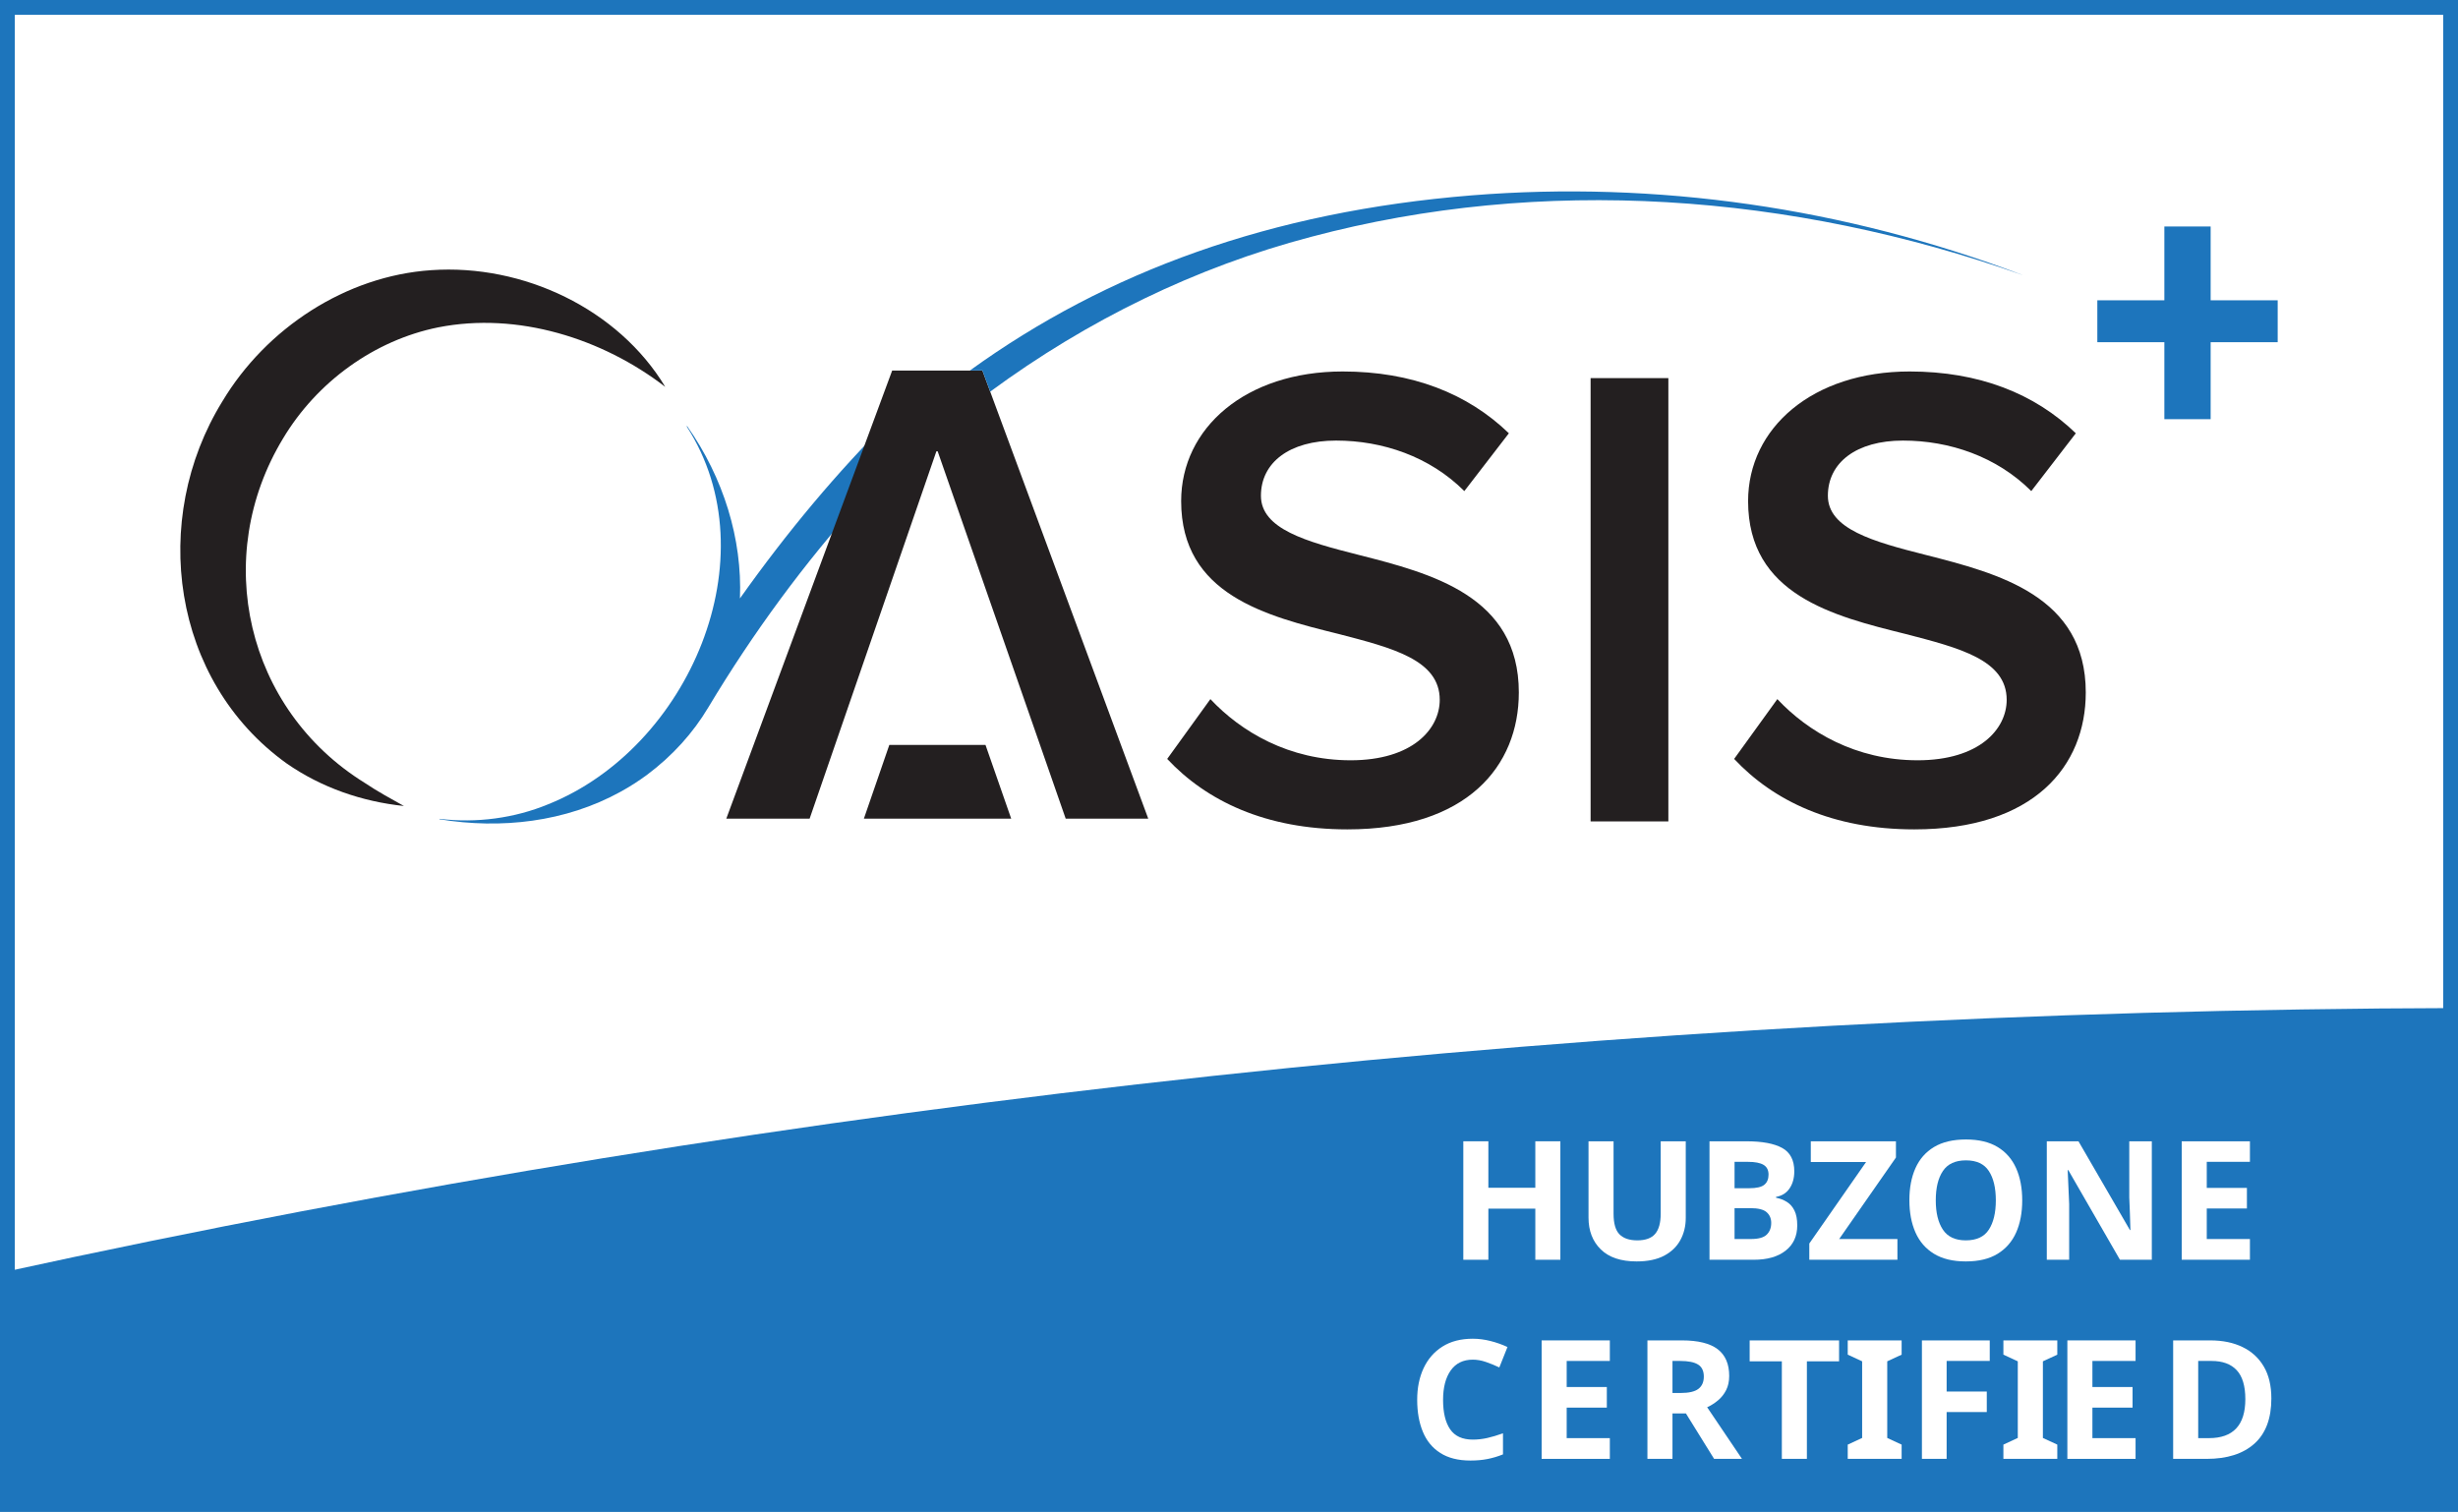
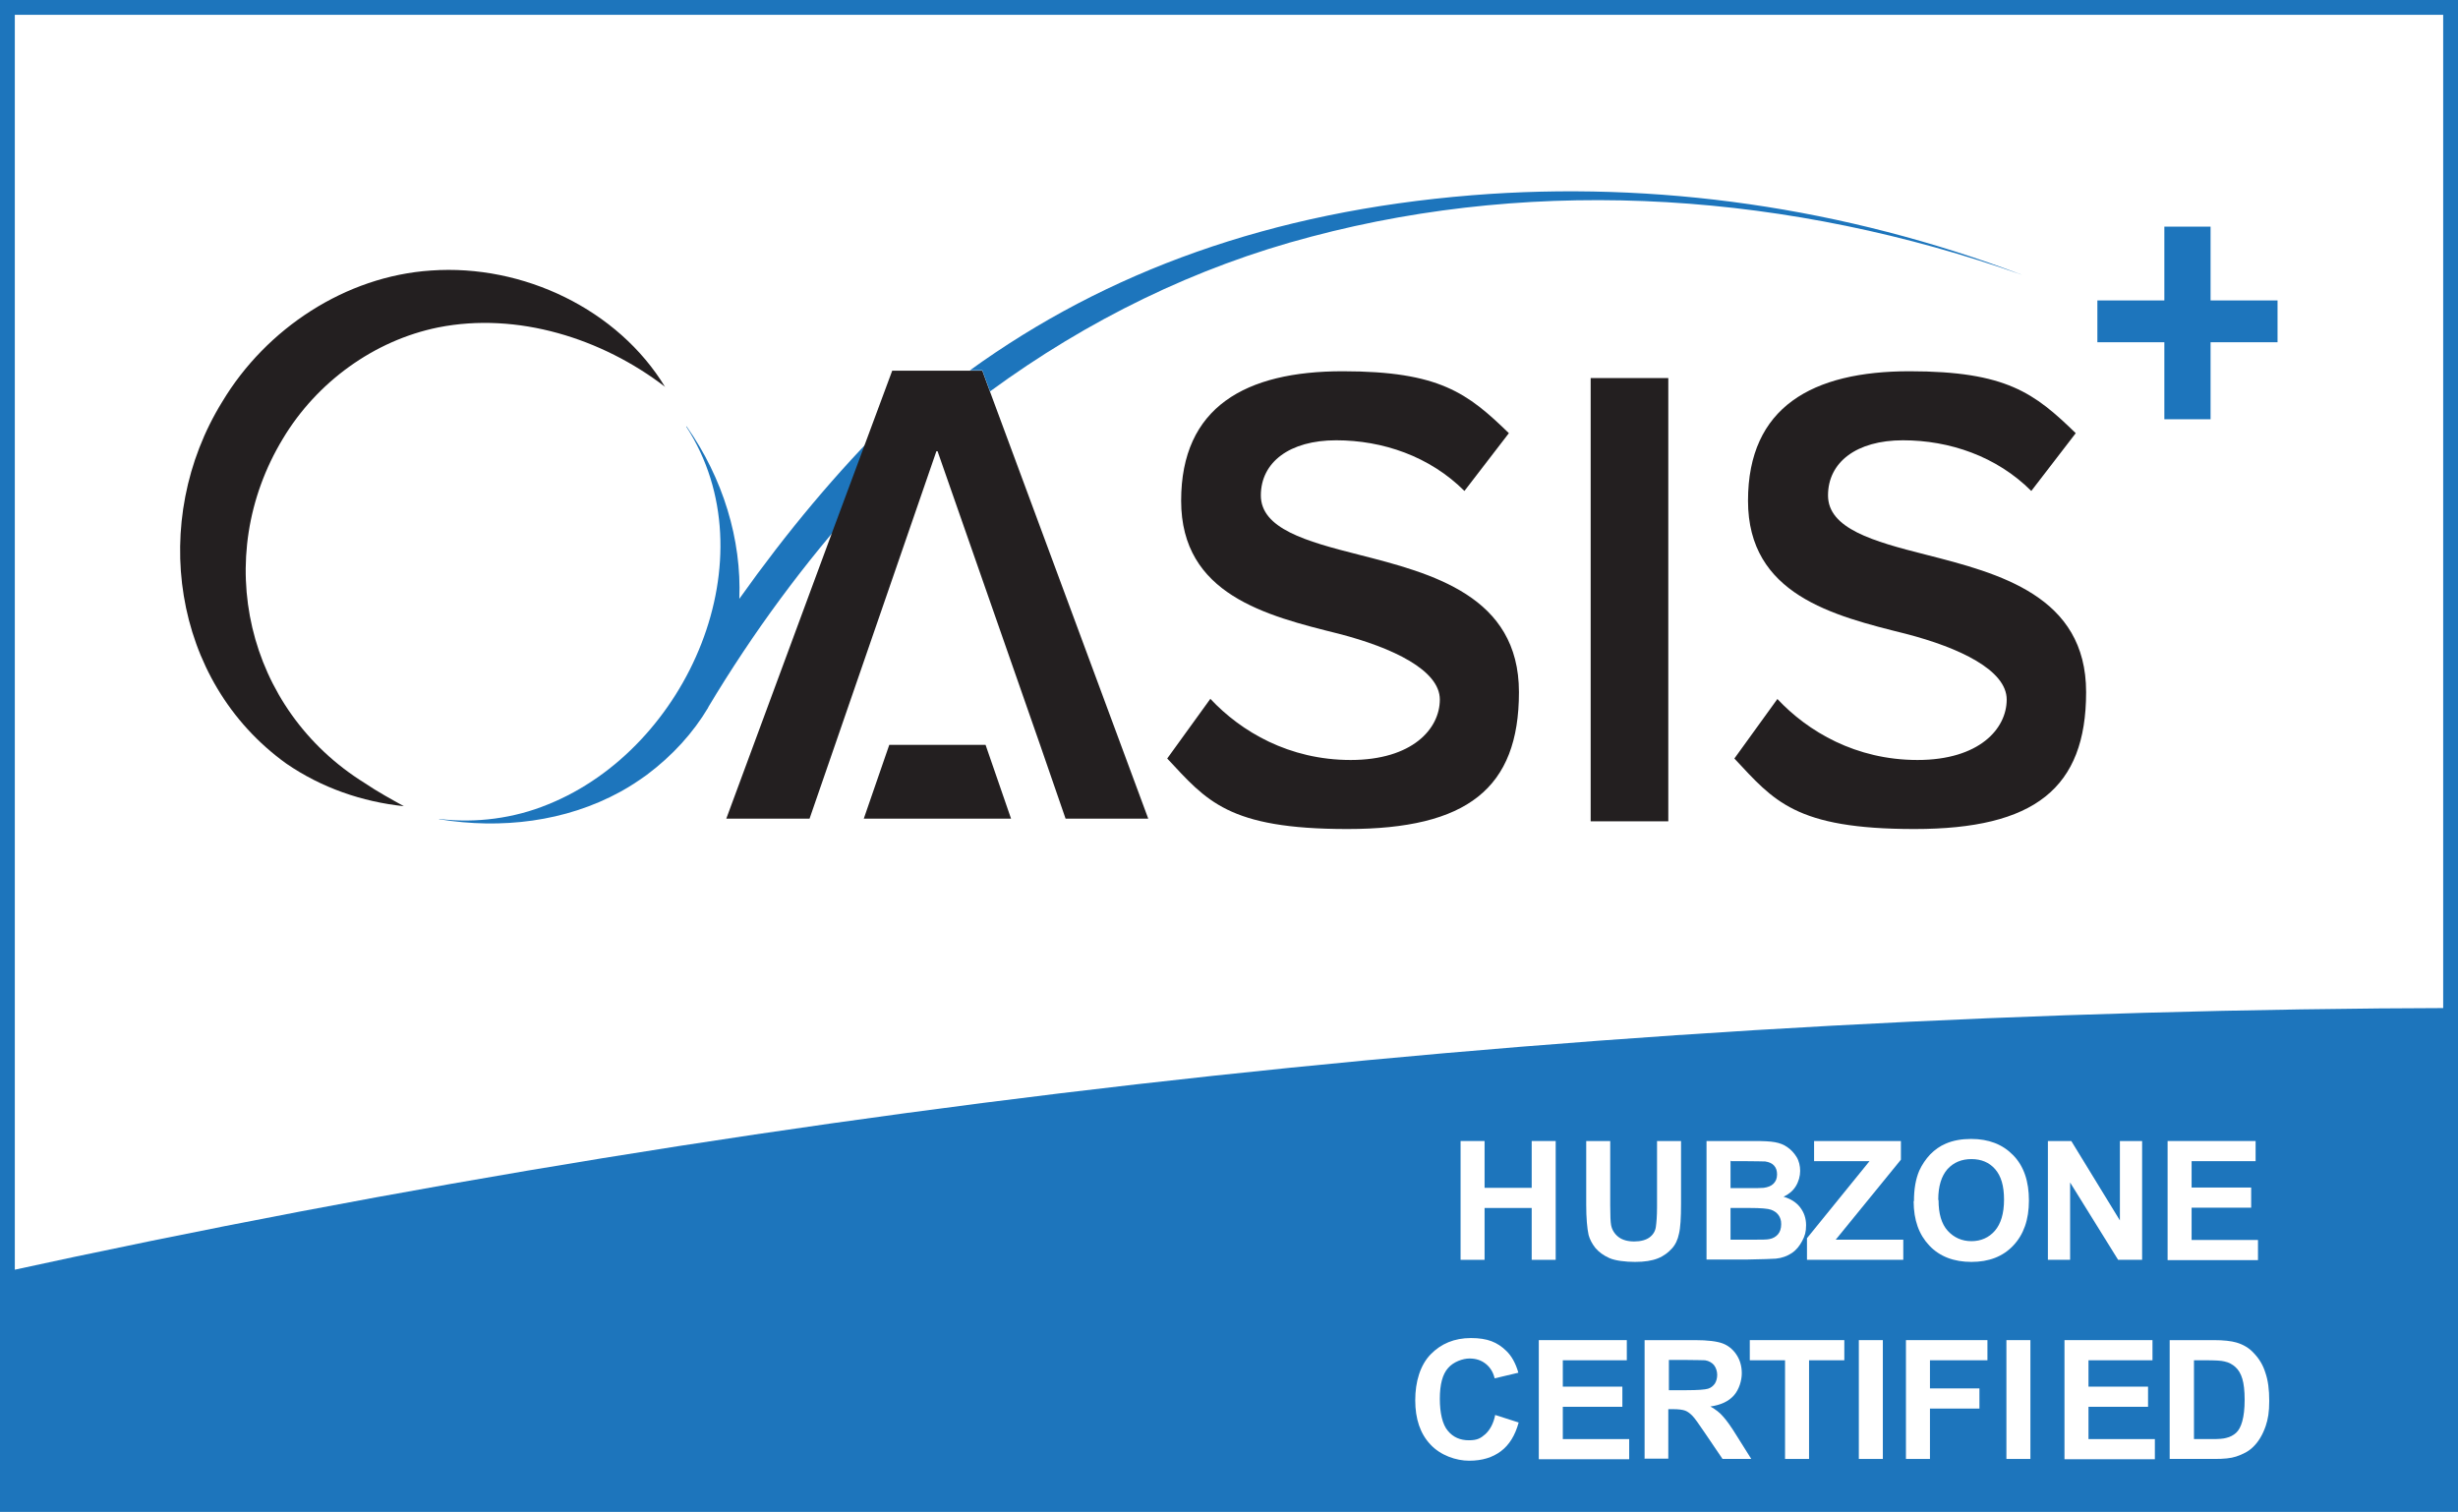
- <svg xmlns="http://www.w3.org/2000/svg" id="Layer_1" viewBox="0 0 829.47 510.17">
+ <svg xmlns="http://www.w3.org/2000/svg" id="Layer_1" data-name="Layer 1" version="1.1" viewBox="0 0 829.5 510.2">
  <defs>
-     <style>.cls-1{letter-spacing:-.01em;}.cls-2{fill:#1d75bc;}.cls-2,.cls-3,.cls-4{stroke-width:0px;}.cls-5{font-family:PublicSans-Bold, 'Public Sans';font-size:56px;font-weight:700;}.cls-5,.cls-4{fill:#fff;}.cls-3{fill:#231f20;}.cls-6{letter-spacing:0em;}.cls-7{letter-spacing:0em;}.cls-8{letter-spacing:-.01em;}.cls-9{letter-spacing:-.02em;}</style>
+     <style>
+       .cls-1 {
+         fill: #1d75bc;
+       }
+ 
+       .cls-1, .cls-2, .cls-3 {
+         stroke-width: 0px;
+       }
+ 
+       .cls-4 {
+         isolation: isolate;
+       }
+ 
+       .cls-2 {
+         fill: #fff;
+       }
+ 
+       .cls-3 {
+         fill: #231f20;
+       }
+     </style>
  </defs>
-   <rect class="cls-4" x="2.5" y="2.5" width="824.47" height="505.17" />
-   <path class="cls-2" d="M824.47,5v500.17H5V5h819.47M829.47,0H0v510.17h829.47V0h0Z" />
-   <path class="cls-2" d="M301.01,140.92l-10.23,27.61c-19.19,21.32-36.55,44.84-51.75,70.2-.03.03-.06.08-.08.13-5.03,8.42-11.89,16.13-20.67,22.69-2.86,2.1-5.82,3.99-8.86,5.66-18.55,10.23-40.31,12.7-61.15,9.28.02-.05.03-.1.05-.14,12.43,1.51,25.32-.21,36.71-4.93,47.32-18.98,75.26-83.32,46.7-127.49.05-.05.08-.1.13-.14,12.32,17.47,18.65,38.16,17.84,58.17,15.9-22.42,32.92-42.8,51.32-61.04Z" />
-   <polygon class="cls-3" points="341.24 276.3 291.52 276.3 300.11 251.4 332.56 251.4 341.24 276.3" />
-   <polygon class="cls-3" points="387.49 276.3 359.63 276.3 350.96 251.4 316.42 152.31 315.99 152.31 281.8 251.4 273.21 276.3 245.09 276.3 280.33 181.08 289.01 157.66 301.07 125.06 331.52 125.06 334.15 132.17 387.49 276.3" />
-   <path class="cls-3" d="M408.46,235.95c10.32,10.99,26.47,20.64,47.33,20.64s30.06-10.54,30.06-20.41c0-13.46-15.93-17.5-34.1-22.21-24.45-6.06-53.16-13.23-53.16-44.86,0-24.67,21.76-43.74,54.51-43.74,23.33,0,42.17,7.4,56.08,20.86l-15.03,19.51c-11.66-11.66-27.59-17.05-43.29-17.05s-25.35,7.4-25.35,18.62,15.25,15.48,32.97,19.96c24.67,6.28,54.06,13.91,54.06,46.43,0,24.9-17.5,46.21-57.87,46.21-27.59,0-47.55-9.64-60.79-23.78l14.58-20.19Z" />
-   <path class="cls-3" d="M536.76,127.61h26.24v149.61h-26.24V127.61Z" />
-   <path class="cls-3" d="M599.78,235.95c10.32,10.99,26.47,20.64,47.33,20.64s30.06-10.54,30.06-20.41c0-13.46-15.93-17.5-34.1-22.21-24.45-6.06-53.16-13.23-53.16-44.86,0-24.67,21.76-43.74,54.51-43.74,23.33,0,42.17,7.4,56.08,20.86l-15.03,19.51c-11.66-11.66-27.59-17.05-43.29-17.05s-25.35,7.4-25.35,18.62,15.25,15.48,32.97,19.96c24.67,6.28,54.06,13.91,54.06,46.43,0,24.9-17.5,46.21-57.87,46.21-27.59,0-47.55-9.64-60.79-23.78l14.58-20.19Z" />
-   <path class="cls-2" d="M746,115.49v25.98h-15.62v-25.98h-22.62v-14.14h22.62v-24.91h15.62v24.91h22.62v14.14h-22.62Z" />
-   <path class="cls-2" d="M682.51,92.81c-78.07-27.63-162.11-33.6-240.1-12.87-38.89,10.22-75.45,28.1-108.26,52.23l-2.63-7.12h-4.23c46.22-33.4,101.51-53.64,169.38-59.12,62.09-4.98,125.83,4.05,185.84,26.87Z" />
-   <path class="cls-3" d="M224.52,130.58c-21.27-16.41-49.87-25.37-76.59-20.11-21.73,4.37-41.04,18.52-52.39,37.47-24.3,40.09-12.51,91.45,27.55,116.28,4.12,2.79,9.38,5.66,13.22,7.8-14.07-1.48-27.83-6.17-39.66-14.42-38.75-27.87-46.19-82.26-21.62-122.12,14.78-24.67,41.64-42.36,70.51-44.3,31.04-2.15,63.12,13.1,78.97,39.41h0Z" />
-   <path class="cls-2" d="M829.47,340.21v170.01H0v-80.62q404.29-88.33,829.47-89.39Z" />
-   <text class="cls-5" transform="translate(488.76 425.16)">
-     <tspan class="cls-1" x="0" y="0">H</tspan>
-     <tspan x="42.53" y="0">U</tspan>
-     <tspan class="cls-9" x="83.08" y="0">B</tspan>
-     <tspan x="120.46" y="0">ZONE</tspan>
-     <tspan x="-13.77" y="67.2">C</tspan>
-     <tspan class="cls-7" x="26.43" y="67.2">E</tspan>
-     <tspan class="cls-8" x="62.13" y="67.2">R</tspan>
-     <tspan class="cls-6" x="100.55" y="67.2">TIFI</tspan>
-     <tspan class="cls-7" x="203.84" y="67.2">E</tspan>
-     <tspan x="239.54" y="67.2">D</tspan>
-   </text>
+   <rect class="cls-2" x="2.5" y="2.5" width="824.5" height="505.2" />
+   <path class="cls-1" d="M824.5,5v500.2H5V5h819.5M829.5,0H0v510.2h829.5V0h0Z" />
+   <path class="cls-1" d="M301,140.9l-10.2,27.6c-19.2,21.3-36.6,44.8-51.8,70.2,0,0,0,0,0,.1-5,8.4-11.9,16.1-20.7,22.7-2.9,2.1-5.8,4-8.9,5.7-18.6,10.2-40.3,12.7-61.2,9.3,0,0,0-.1,0-.1,12.4,1.5,25.3-.2,36.7-4.9,47.3-19,75.3-83.3,46.7-127.5,0,0,0-.1.1-.1,12.3,17.5,18.6,38.2,17.8,58.2,15.9-22.4,32.9-42.8,51.3-61h0Z" />
+   <polygon class="cls-3" points="341.2 276.3 291.5 276.3 300.1 251.4 332.6 251.4 341.2 276.3" />
+   <polygon class="cls-3" points="387.5 276.3 359.6 276.3 351 251.4 316.4 152.3 316 152.3 281.8 251.4 273.2 276.3 245.1 276.3 280.3 181.1 289 157.7 301.1 125.1 331.5 125.1 334.1 132.2 387.5 276.3" />
+   <path class="cls-3" d="M408.5,235.9c10.3,11,26.5,20.6,47.3,20.6s30.1-10.5,30.1-20.4-15.9-17.5-34.1-22.2c-24.5-6.1-53.2-13.2-53.2-44.9s21.8-43.7,54.5-43.7,42.2,7.4,56.1,20.9l-15,19.5c-11.7-11.7-27.6-17.1-43.3-17.1s-25.4,7.4-25.4,18.6,15.2,15.5,33,20c24.7,6.3,54.1,13.9,54.1,46.4s-17.5,46.2-57.9,46.2-47.5-9.6-60.8-23.8l14.6-20.2h0Z" />
+   <path class="cls-3" d="M536.8,127.6h26.2v149.6h-26.2V127.6Z" />
+   <path class="cls-3" d="M599.8,235.9c10.3,11,26.5,20.6,47.3,20.6s30.1-10.5,30.1-20.4-15.9-17.5-34.1-22.2c-24.5-6.1-53.2-13.2-53.2-44.9s21.8-43.7,54.5-43.7,42.2,7.4,56.1,20.9l-15,19.5c-11.7-11.7-27.6-17.1-43.3-17.1s-25.3,7.4-25.3,18.6,15.2,15.5,33,20c24.7,6.3,54.1,13.9,54.1,46.4s-17.5,46.2-57.9,46.2-47.5-9.6-60.8-23.8l14.6-20.2h0Z" />
+   <path class="cls-1" d="M746,115.5v26h-15.6v-26h-22.6v-14.1h22.6v-24.9h15.6v24.9h22.6v14.1s-22.6,0-22.6,0Z" />
+   <path class="cls-1" d="M682.5,92.8c-78.1-27.6-162.1-33.6-240.1-12.9-38.9,10.2-75.4,28.1-108.3,52.2l-2.6-7.1h-4.2c46.2-33.4,101.5-53.6,169.4-59.1,62.1-5,125.8,4.1,185.8,26.9h0Z" />
+   <path class="cls-3" d="M224.5,130.6c-21.3-16.4-49.9-25.4-76.6-20.1-21.7,4.4-41,18.5-52.4,37.5-24.3,40.1-12.5,91.4,27.6,116.3,4.1,2.8,9.4,5.7,13.2,7.8-14.1-1.5-27.8-6.2-39.7-14.4-38.8-27.9-46.2-82.3-21.6-122.1,14.8-24.7,41.6-42.4,70.5-44.3,31-2.2,63.1,13.1,79,39.4h0Z" />
+   <path class="cls-1" d="M829.5,340.2v170H0v-80.6c269.5-58.9,546-88.7,829.5-89.4h0Z" />
+   <g class="cls-4">
+     <g class="cls-4">
+       <path class="cls-2" d="M492.9,425.2v-40.1h8.1v15.8h15.9v-15.8h8.1v40.1h-8.1v-17.5h-15.9v17.5h-8.1Z" />
+     </g>
+     <g class="cls-4">
+       <path class="cls-2" d="M535.3,385.1h8.1v21.7c0,3.4.1,5.7.3,6.7.3,1.6,1.2,3,2.5,4,1.3,1,3.1,1.5,5.3,1.5s4-.5,5.2-1.4c1.2-.9,1.9-2.1,2.1-3.5s.4-3.6.4-6.8v-22.2h8.1v21.1c0,4.8-.2,8.2-.7,10.2-.4,2-1.2,3.7-2.4,5s-2.7,2.5-4.7,3.3-4.5,1.2-7.7,1.2-6.7-.4-8.7-1.3-3.5-2-4.7-3.4c-1.1-1.4-1.9-2.9-2.3-4.4-.5-2.3-.8-5.7-.8-10.2v-21.4Z" />
+     </g>
+     <g class="cls-4">
+       <path class="cls-2" d="M575.9,385.1h16c3.2,0,5.5.1,7.1.4,1.6.3,3,.8,4.2,1.7,1.2.8,2.3,2,3.1,3.3s1.2,3,1.2,4.7-.5,3.6-1.5,5.2c-1,1.6-2.4,2.7-4.1,3.5,2.4.7,4.3,1.9,5.6,3.6,1.3,1.7,2,3.7,2,6s-.4,3.6-1.3,5.3-2,3.1-3.5,4.1c-1.5,1-3.3,1.7-5.4,1.9-1.3.1-4.6.2-9.8.3h-13.6v-40.1ZM584,391.7v9.3h5.3c3.2,0,5.1,0,5.9-.1,1.4-.2,2.5-.6,3.3-1.4s1.2-1.8,1.2-3.1-.3-2.2-1-3c-.7-.8-1.7-1.2-3-1.4-.8,0-3.1-.1-6.9-.1h-4.6ZM584,407.7v10.7h7.5c2.9,0,4.8,0,5.6-.2,1.2-.2,2.2-.8,2.9-1.6s1.1-2,1.1-3.4-.3-2.2-.9-3.1c-.6-.8-1.4-1.4-2.5-1.8s-3.5-.6-7.2-.6h-6.5Z" />
+     </g>
+     <g class="cls-4">
+       <path class="cls-2" d="M609.8,425.2v-7.3l21.1-26h-18.7v-6.8h29.3v6.3l-22,27h22.8v6.8h-32.6Z" />
+       <path class="cls-2" d="M645.9,405.4c0-4.1.6-7.5,1.8-10.3.9-2,2.2-3.9,3.7-5.5,1.6-1.6,3.3-2.8,5.2-3.6,2.5-1.1,5.4-1.6,8.6-1.6,5.9,0,10.6,1.8,14.2,5.5s5.3,8.8,5.3,15.3-1.8,11.5-5.3,15.2c-3.5,3.7-8.2,5.5-14.1,5.5s-10.7-1.8-14.2-5.5-5.3-8.6-5.3-15ZM654.2,405.1c0,4.5,1,8,3.1,10.3,2.1,2.3,4.8,3.5,8,3.5s5.9-1.2,7.9-3.5,3.1-5.8,3.1-10.5-1-8-3-10.3c-2-2.3-4.7-3.4-8-3.4s-6,1.1-8.1,3.4c-2,2.3-3.1,5.7-3.1,10.3Z" />
+       <path class="cls-2" d="M691.1,425.2v-40.1h7.9l16.4,26.8v-26.8h7.5v40.1h-8.1l-16.2-26.1v26.1h-7.5Z" />
+       <path class="cls-2" d="M731.5,425.2v-40.1h29.7v6.8h-21.6v8.9h20.1v6.8h-20.1v10.9h22.4v6.8h-30.5Z" />
+     </g>
+     <g class="cls-4">
+       <path class="cls-2" d="M504.7,477.6l7.8,2.5c-1.2,4.4-3.2,7.6-6,9.7-2.8,2.1-6.3,3.2-10.7,3.2s-9.7-1.8-13.1-5.5c-3.4-3.6-5.1-8.6-5.1-14.9s1.7-11.9,5.2-15.5,8-5.5,13.6-5.5,8.9,1.4,11.9,4.3c1.8,1.7,3.2,4.2,4.1,7.4l-8,1.9c-.5-2.1-1.5-3.7-3-4.9s-3.3-1.8-5.5-1.8-5.4,1.1-7.2,3.2c-1.9,2.1-2.8,5.6-2.8,10.4s.9,8.7,2.7,10.8c1.8,2.2,4.2,3.2,7.1,3.2s4-.7,5.6-2.1c1.5-1.4,2.7-3.5,3.3-6.5Z" />
+     </g>
+     <g class="cls-4">
+       <path class="cls-2" d="M519.3,492.4v-40.1h29.7v6.8h-21.6v8.9h20.1v6.8h-20.1v10.9h22.4v6.8h-30.5Z" />
+     </g>
+     <g class="cls-4">
+       <path class="cls-2" d="M555,492.4v-40.1h17c4.3,0,7.4.4,9.3,1.1,1.9.7,3.5,2,4.7,3.8,1.2,1.8,1.8,3.9,1.8,6.3s-.9,5.5-2.7,7.5c-1.8,2-4.4,3.2-7.9,3.7,1.8,1,3.2,2.1,4.3,3.4,1.1,1.2,2.7,3.4,4.6,6.5l4.9,7.8h-9.7l-5.9-8.7c-2.1-3.1-3.5-5.1-4.3-5.9-.8-.8-1.6-1.4-2.4-1.7s-2.2-.5-4.1-.5h-1.6v16.7h-8.1ZM563.1,469.2h6c3.9,0,6.3-.2,7.3-.5s1.7-.9,2.3-1.7c.5-.8.8-1.8.8-3s-.4-2.4-1.1-3.3c-.7-.8-1.7-1.4-3-1.6-.7,0-2.6-.1-5.9-.1h-6.3v10.2Z" />
+     </g>
+     <g class="cls-4">
+       <path class="cls-2" d="M602.4,492.4v-33.3h-11.9v-6.8h31.9v6.8h-11.9v33.3h-8.1Z" />
+       <path class="cls-2" d="M627.3,492.4v-40.1h8.1v40.1h-8.1Z" />
+       <path class="cls-2" d="M643.2,492.4v-40.1h27.5v6.8h-19.4v9.5h16.7v6.8h-16.7v17h-8.1Z" />
+       <path class="cls-2" d="M677.1,492.4v-40.1h8.1v40.1h-8.1Z" />
+     </g>
+     <g class="cls-4">
+       <path class="cls-2" d="M696.7,492.4v-40.1h29.7v6.8h-21.6v8.9h20.1v6.8h-20.1v10.9h22.4v6.8h-30.5Z" />
+     </g>
+     <g class="cls-4">
+       <path class="cls-2" d="M732.3,452.3h14.8c3.3,0,5.9.3,7.6.8,2.4.7,4.4,1.9,6,3.7,1.7,1.8,3,3.9,3.8,6.5.9,2.6,1.3,5.7,1.3,9.5s-.4,6.1-1.2,8.5c-1,2.9-2.4,5.3-4.3,7.1-1.4,1.4-3.3,2.4-5.7,3.2-1.8.6-4.2.8-7.2.8h-15.2v-40.1ZM740.4,459.1v26.6h6c2.3,0,3.9-.1,4.9-.4,1.3-.3,2.4-.9,3.3-1.7.9-.8,1.6-2.1,2.1-3.9.5-1.8.8-4.2.8-7.3s-.3-5.5-.8-7.1c-.5-1.7-1.3-3-2.3-3.9s-2.2-1.6-3.7-1.9c-1.1-.3-3.3-.4-6.6-.4h-3.6Z" />
+     </g>
+   </g>
</svg>
